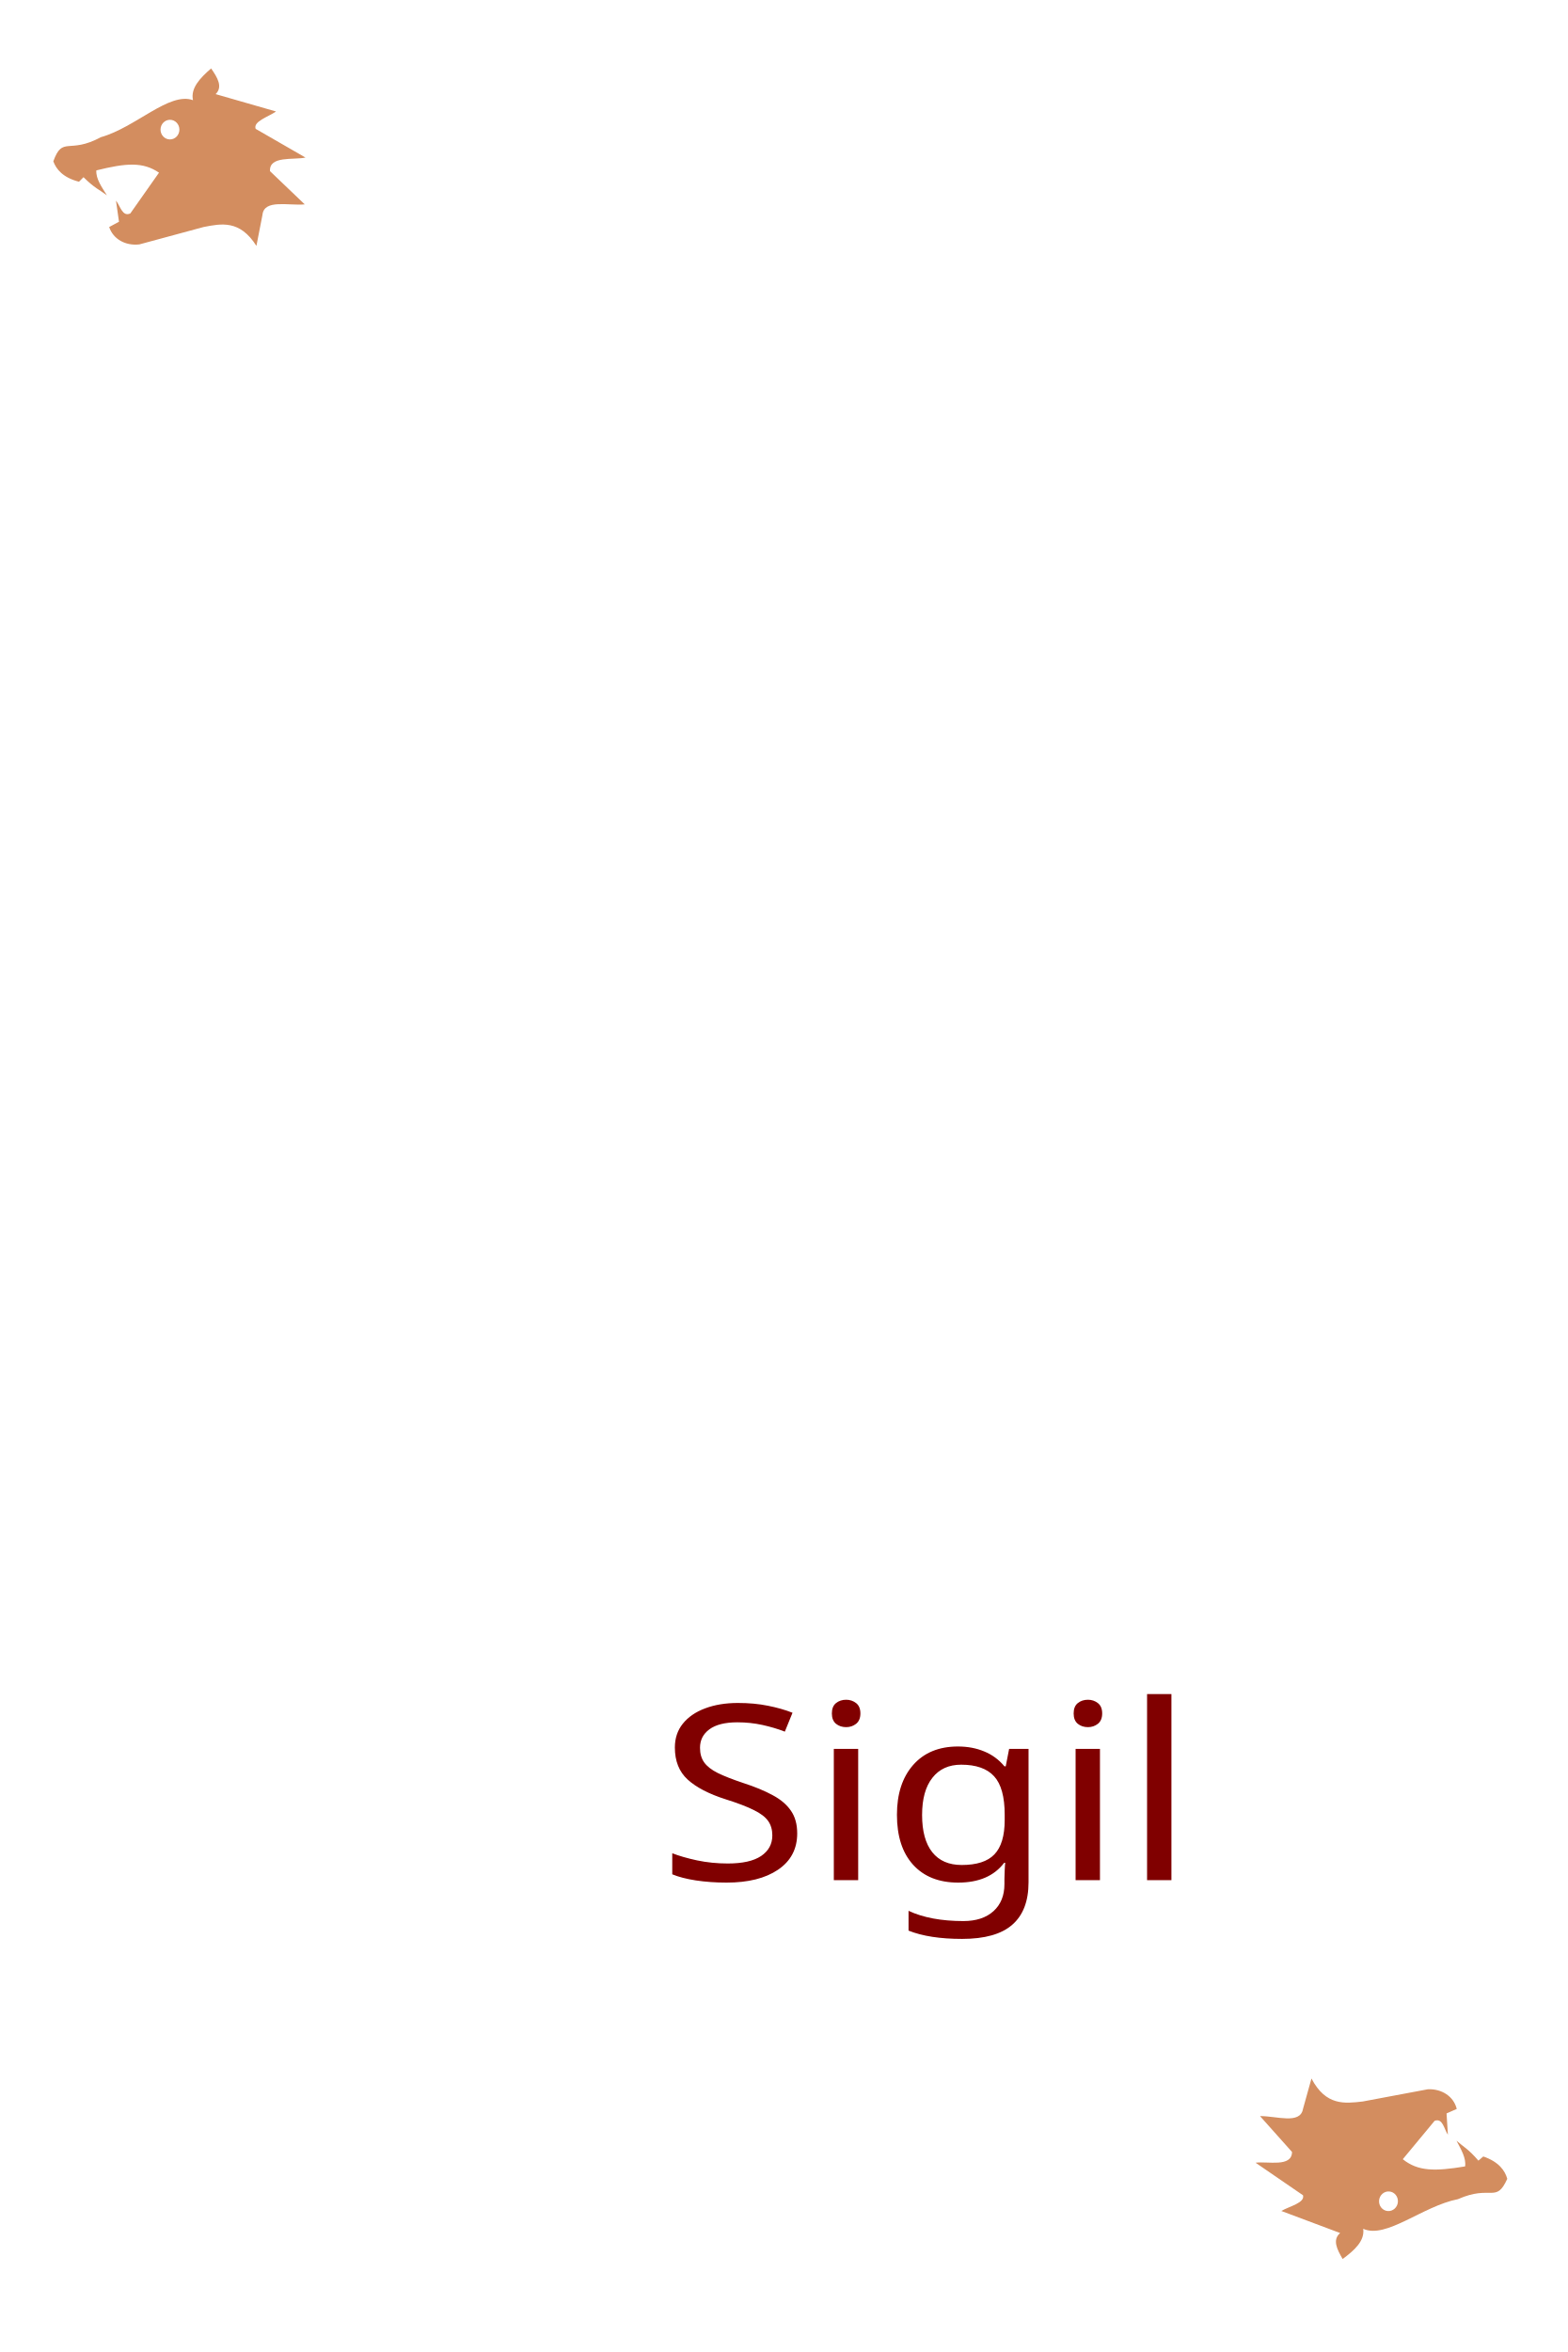
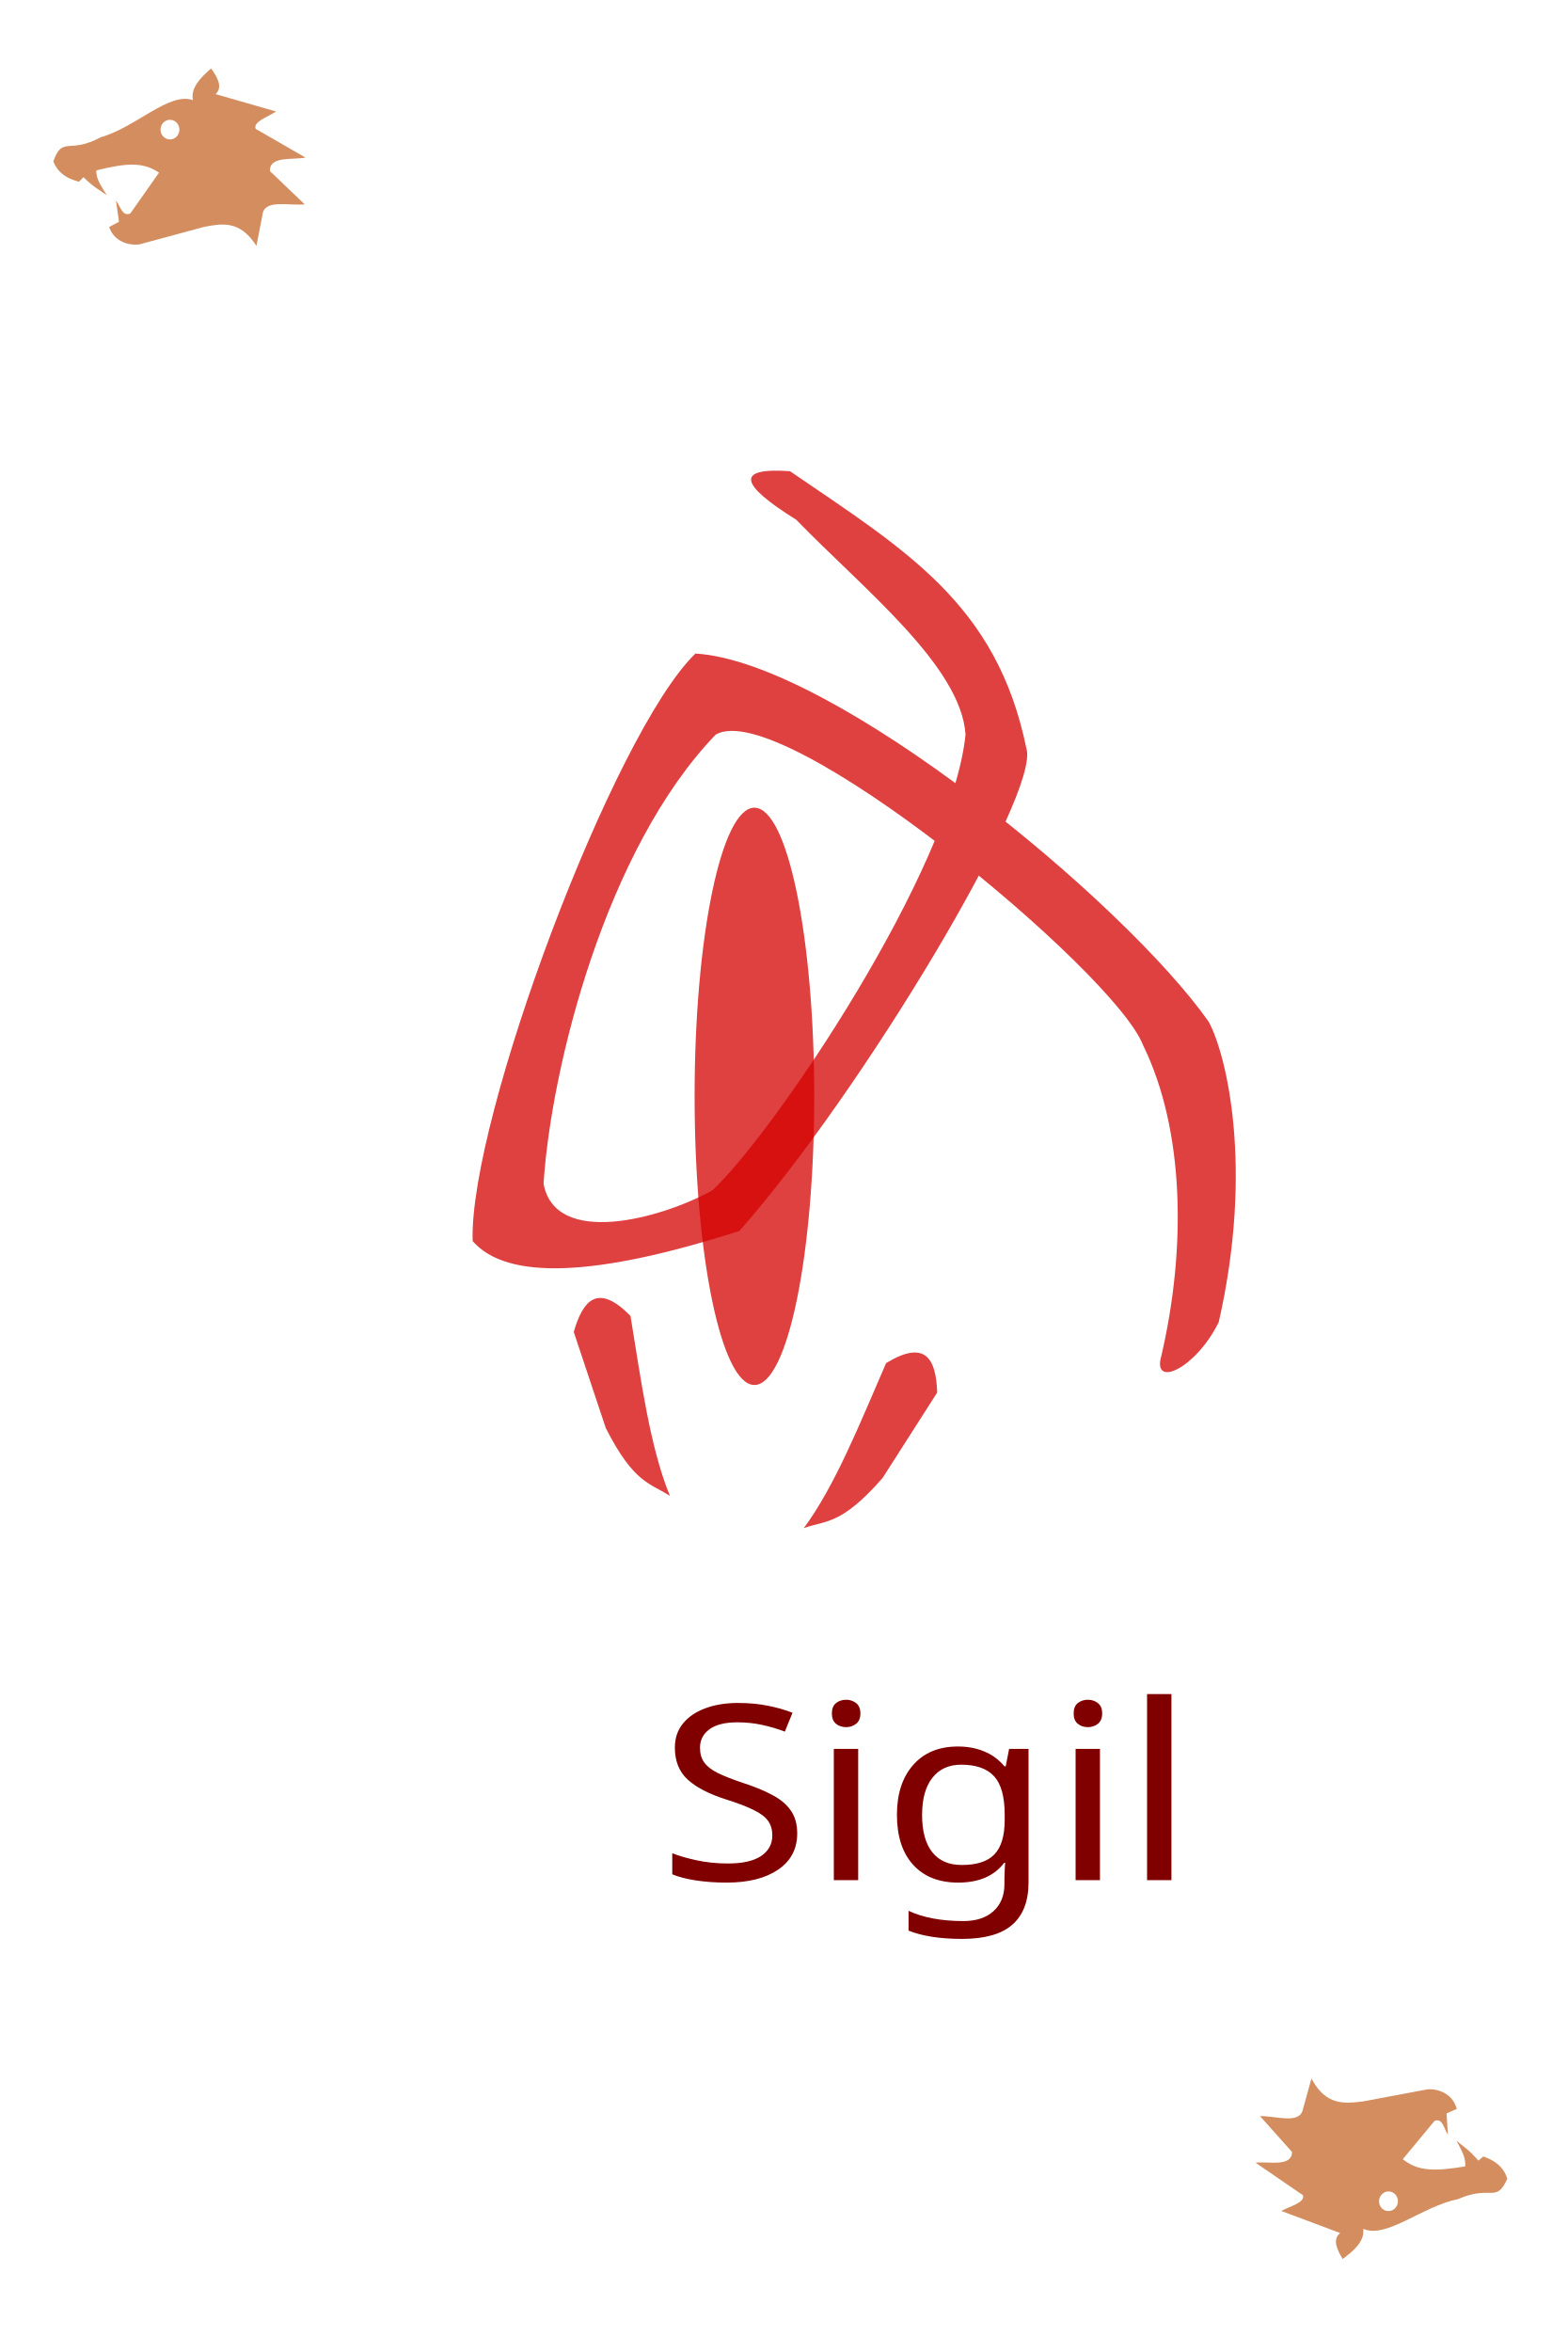
<svg xmlns="http://www.w3.org/2000/svg" xmlns:xlink="http://www.w3.org/1999/xlink" width="200" height="300" id="svg5382" version="1.1">
  <defs id="defs5384" />
  <g id="layer1" transform="translate(0,-752.3622)">
    <rect style="fill:#ffffff;stroke:none" id="rect5598" width="204.387" height="316.13" x="-2.691" y="746.839" />
    <text xml:space="preserve" style="font-size:33.215px;font-style:normal;font-weight:normal;line-height:125%;letter-spacing:0px;word-spacing:0px;fill:#800000;fill-opacity:1;stroke:none;font-family:Sans" x="78.935" y="1055.479" id="text5494" transform="scale(1.063798,0.9400285)">
      <tspan id="tspan5496" x="78.935" y="1055.479">Sigil</tspan>
    </text>
    <g id="g3960">
      <path id="path5245" d="m 10.654,774.963 c 1.42,1.407 2.022,1.588 2.986,2.312 -0.665,-1.06 -1.425,-2.119 -1.349,-3.179 3.788,-0.94 5.934,-1.114 7.995,0.289 l -3.66,5.201 c -1.015,0.468 -1.276,-0.952 -1.83,-1.637 l 0.385,2.697 -1.252,0.674 c 0.514,1.553 2.085,2.418 3.853,2.215 l 8.187,-2.215 c 2.273,-0.445 4.63,-0.934 6.743,2.408 l 0.771,-3.949 c 0.195,-2.053 3.345,-1.15 5.394,-1.349 l -4.431,-4.238 c -0.129,-1.991 2.998,-1.401 4.527,-1.734 l -6.357,-3.66 c -0.343,-0.94 1.558,-1.506 2.601,-2.215 l -7.706,-2.215 c 0.94,-0.93 0.249,-2.093 -0.578,-3.275 -1.449,1.252 -2.639,2.54 -2.312,4.046 -3.03,-1.097 -7.31,3.478 -11.751,4.72 -4.105,2.22 -4.875,-0.219 -6.068,3.082 0.366,1.005 1.226,2.076 3.275,2.601 z" style="fill:#d38d5f;stroke:none" />
      <path transform="matrix(0.2519997,0,0,0.2519997,-3.986478,738.1806)" d="m 106.642,121.881 c 0,2.744 -2.139,4.969 -4.778,4.969 -2.639,0 -4.778,-2.225 -4.778,-4.969 0,-2.744 2.139,-4.969 4.778,-4.969 2.639,0 4.778,2.225 4.778,4.969 z" id="path5247" style="fill:#ffffff;stroke:none" />
    </g>
    <use x="0" y="0" xlink:href="#g3960" id="use3964" transform="matrix(-0.9968907,-0.07879671,0.07879671,-0.9968907,138.1676,1801.347)" width="200" height="300" />
+     <path style="opacity:0.75;fill:#d40000;stroke:none" d="m 100.783,812.465 c 14.786,10.101 26.378,16.951 30.149,35.317 1.949,5.574 -20.945,43.892 -36.609,61.589 -18.235,5.862 -29.634,6.338 -34.025,1.292 -0.475,-15.643 18.007,-64.907 28.426,-74.941 17.656,1.075 54.657,31.612 65.466,46.946 2.285,4.185 5.782,18.646 1.292,38.332 -2.914,5.936 -8.547,8.515 -7.322,4.307 3.178,-13.638 2.999,-28.755 -2.344,-39.657 -3.62,-9.375 -46.023,-44.526 -54.507,-39.59 -14.051,14.577 -21.009,42.48 -21.965,57.282 1.474,8.078 14.772,4.562 21.535,0.861 7.89,-7.362 30.52,-40.925 32.302,-58.144 -0.575,-8.775 -13.16,-18.685 -21.602,-27.407 -7.294,-4.543 -7.764,-6.678 -0.794,-6.187 z" id="path3598" />
+     <path style="opacity:0.75;fill:#d40000;fill-opacity:1;stroke:none" id="path3600" d="m 78.035,139.84 a 7.63,36.815 0 1 1 -15.261,0 7.63,36.815 0 1 1 15.261,0 z" transform="translate(25.84171,752.3622)" />
+     <path style="opacity:0.75;fill:#d40000;stroke:none" d="m 73.198,922.252 4.091,12.272 c 3.643,7.159 5.717,6.998 8.181,8.653 -2.553,-6.199 -3.686,-14.764 -5.035,-22.97 -4.115,-4.183 -6.042,-2.114 -7.237,2.045 z" id="path3602" />
+     <path id="path3604" d="m 119.564,929.982 -6.967,10.899 c -5.283,6.051 -7.255,5.387 -10.049,6.39 3.991,-5.387 7.184,-13.415 10.498,-21.042 5.013,-3.05 6.375,-0.572 6.517,3.753 z" style="opacity:0.75;fill:#d40000;stroke:none" />
  </g>
</svg>
